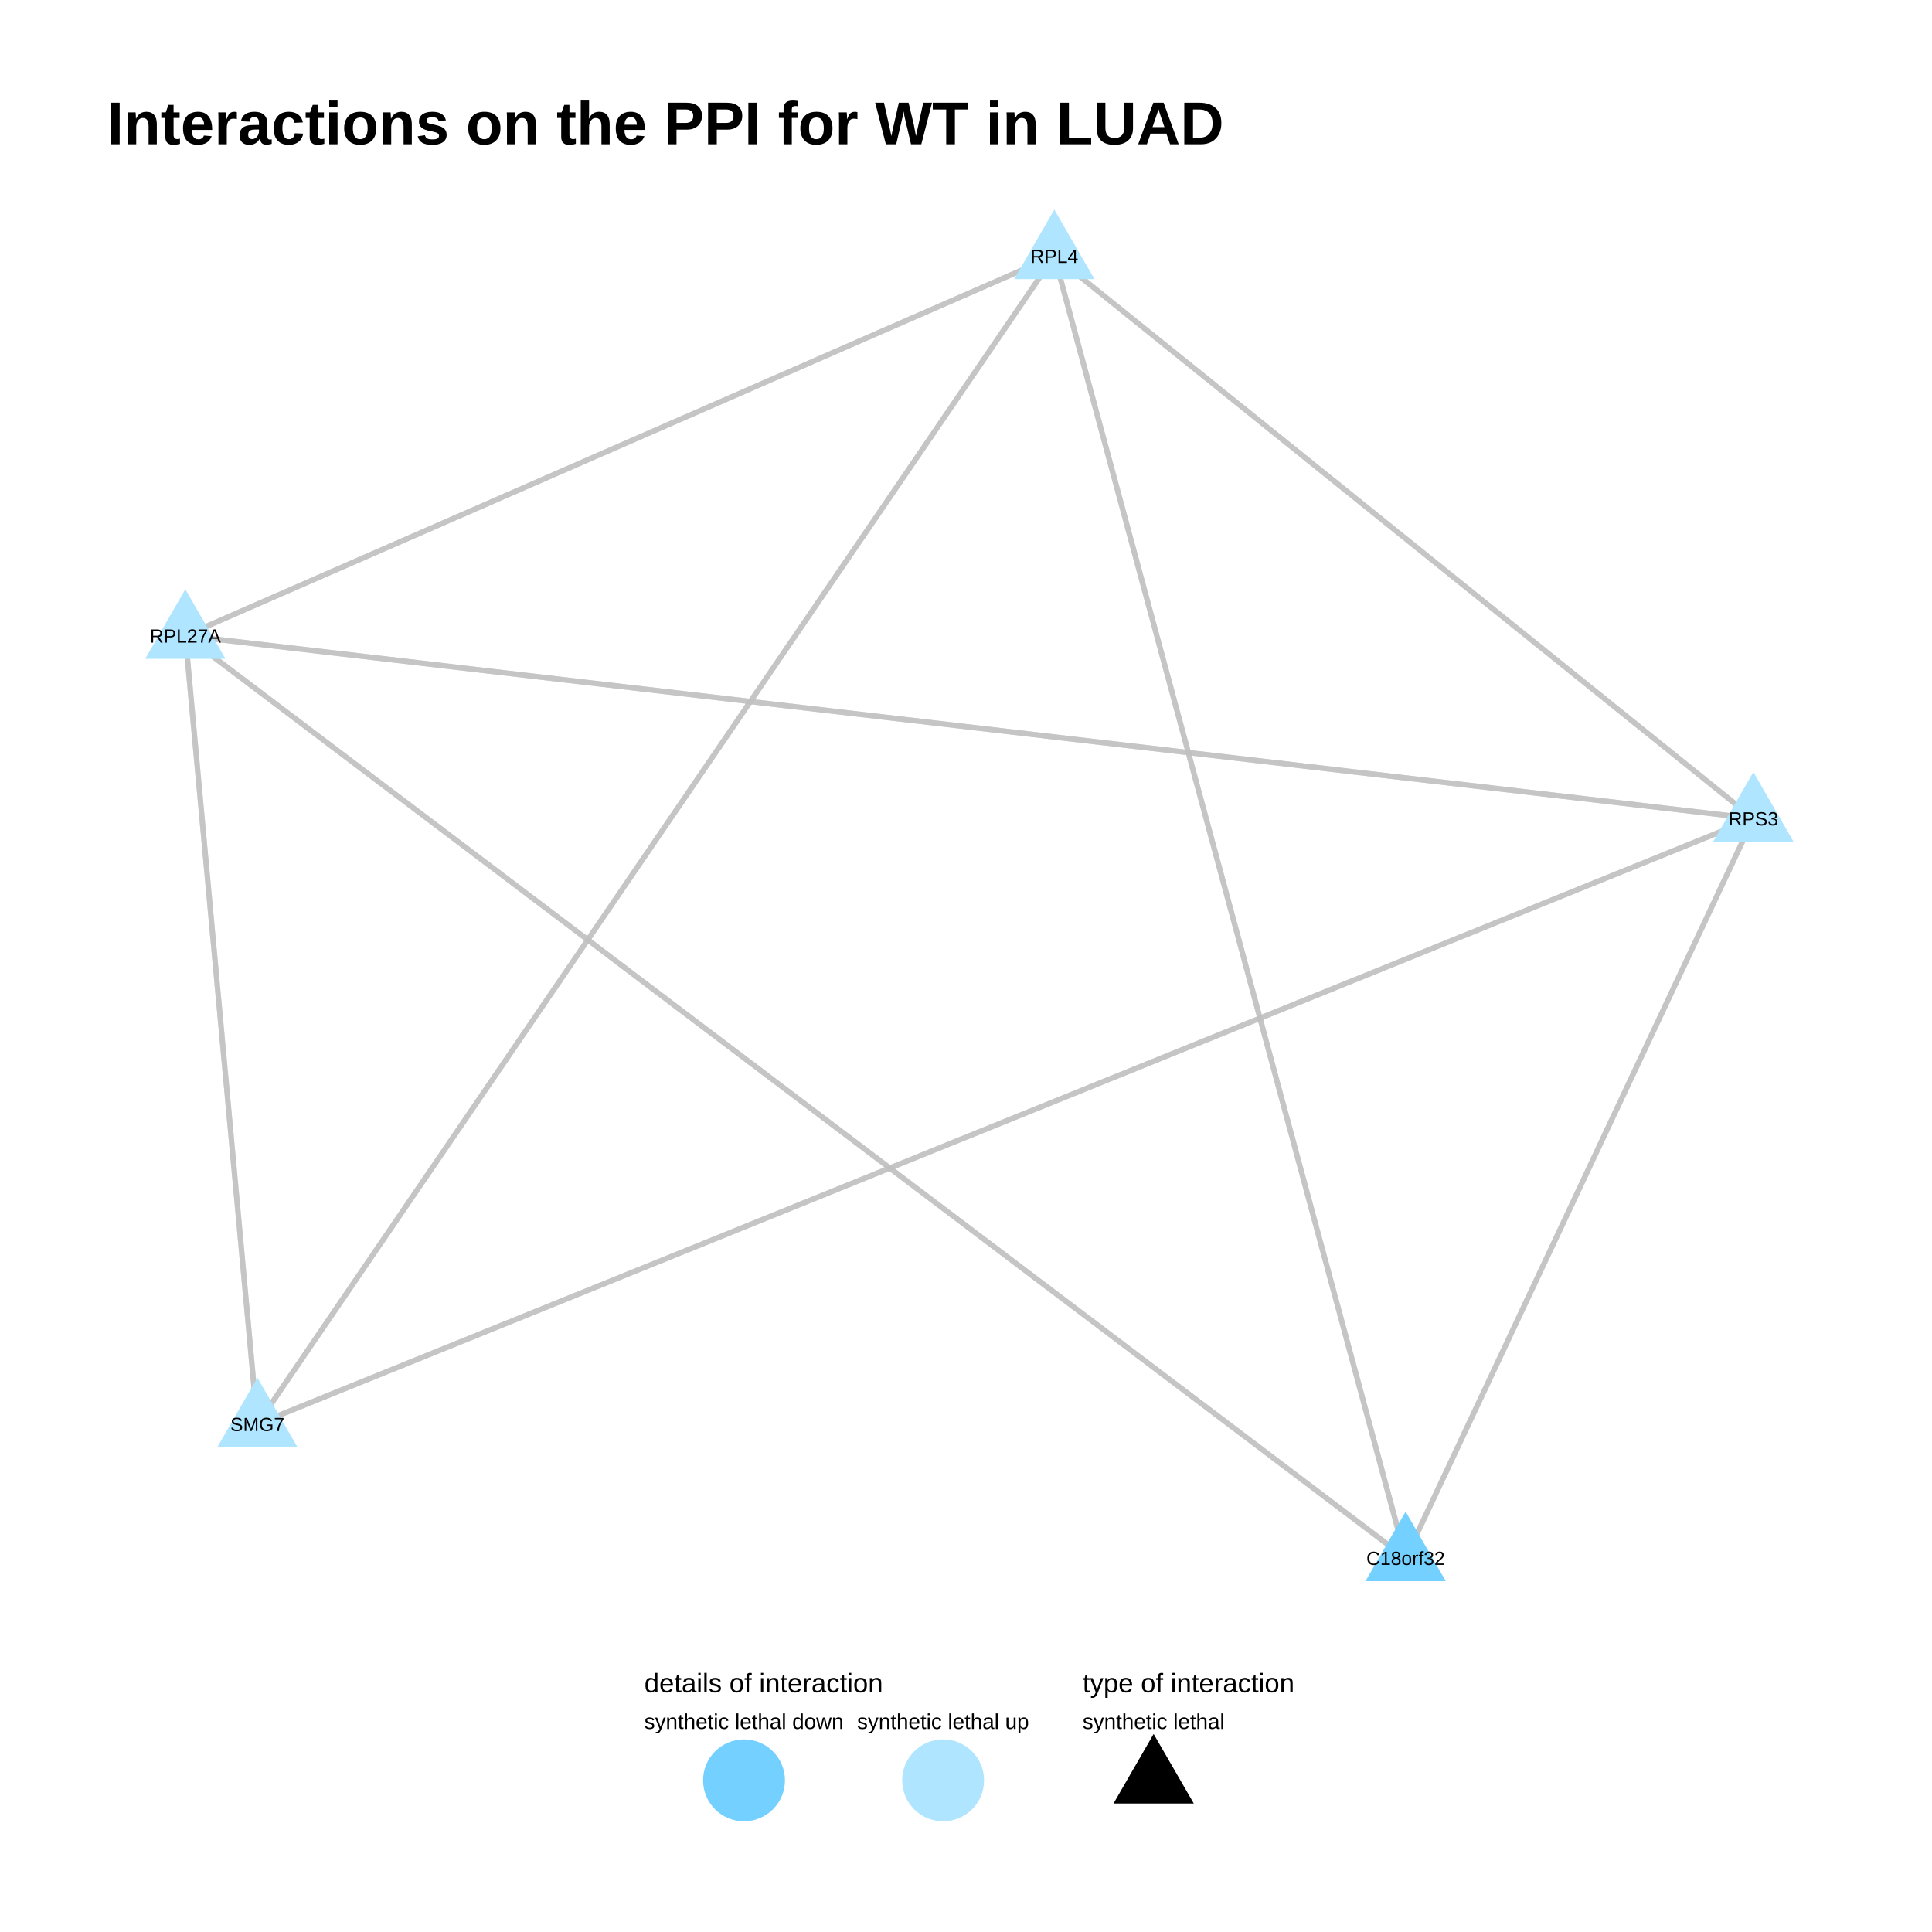
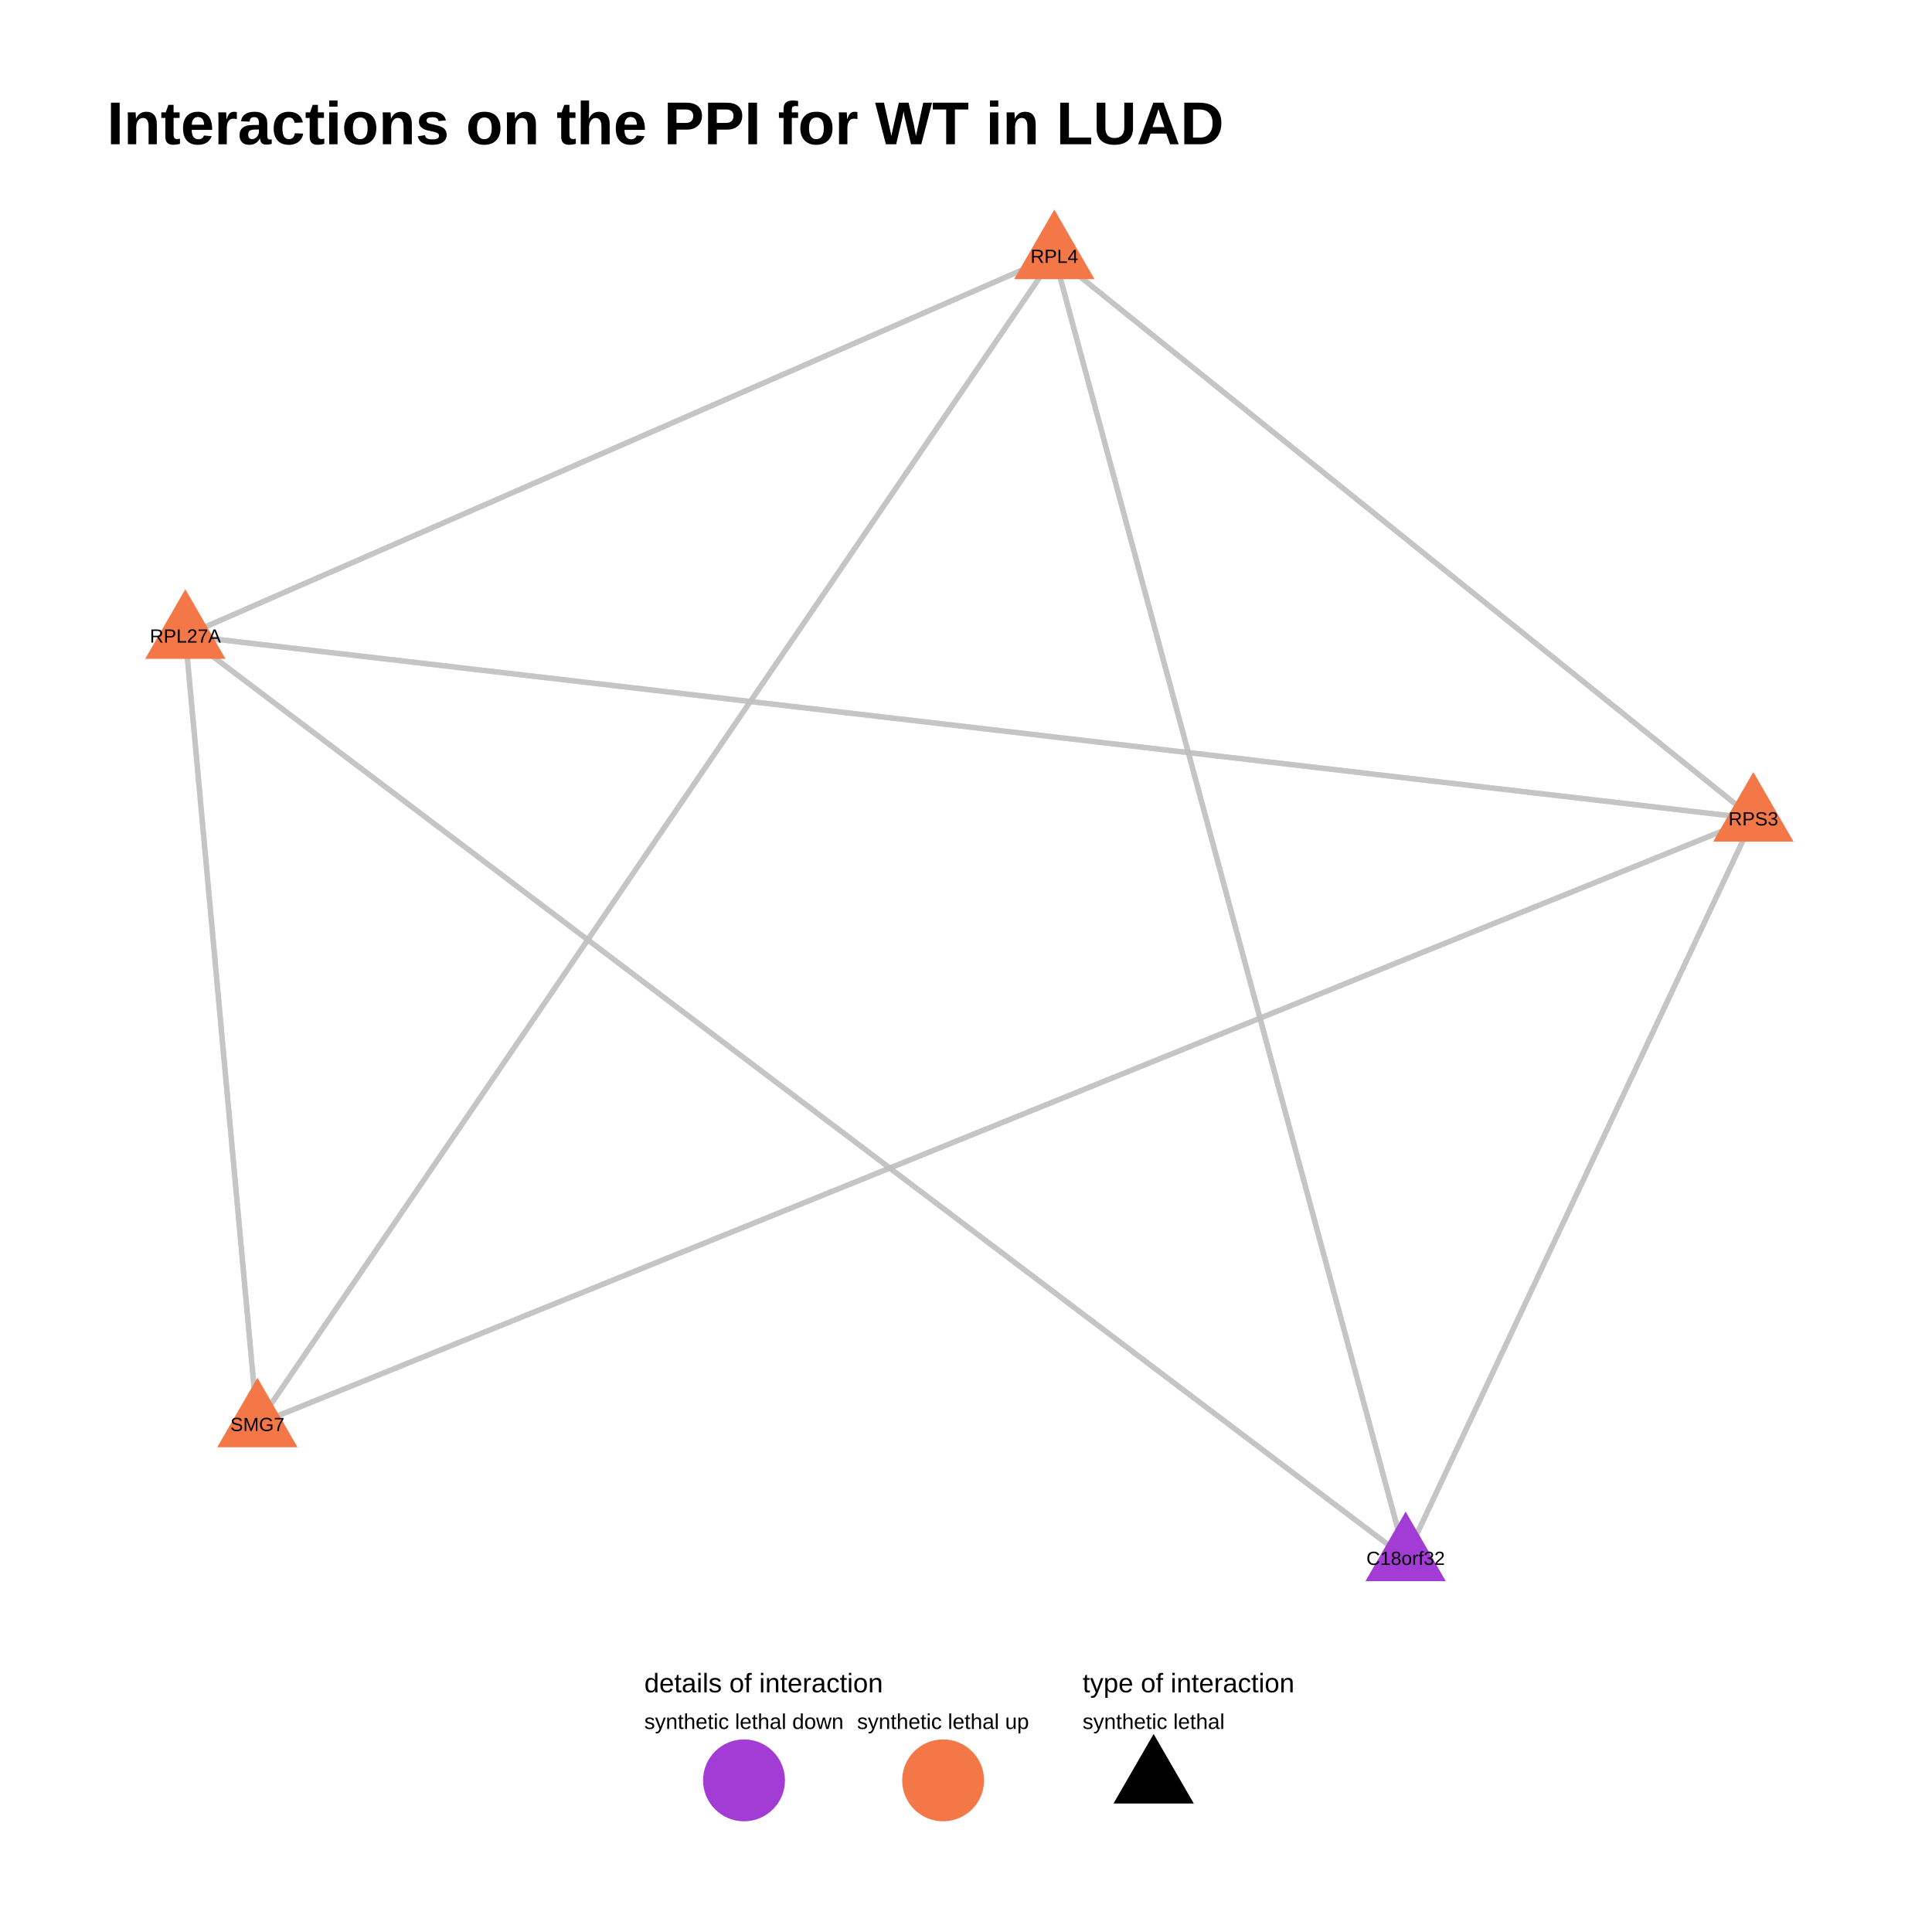
<svg xmlns="http://www.w3.org/2000/svg" viewBox="0 0 576.00 576.00">
  <defs>
    <style type="text/css">
    line, polyline, polygon, path, rect, circle {
      fill: none;
      stroke: #000000;
      stroke-linecap: round;
      stroke-linejoin: round;
      stroke-miterlimit: 10.00;
    }
  </style>
  </defs>
  <rect width="100%" height="100%" style="stroke: none; fill: #FFFFFF;" />
  <rect x="0.00" y="0.00" width="576.00" height="576.00" style="stroke-width: 0.78; stroke: none; fill: #FFFFFF;" />
  <defs>
    <clipPath id="cpMzEuODh8NTQ2LjExfDQ4My44OXw1Ni45MA==">
      <rect x="31.88" y="56.90" width="514.23" height="426.99" />
    </clipPath>
  </defs>
  <polyline points="522.74,244.01 520.63,242.31 518.53,240.62 516.42,238.93 514.32,237.23 512.21,235.54 510.11,233.85 508.00,232.15 505.90,230.46 503.79,228.76 501.69,227.07 499.58,225.38 497.48,223.68 495.37,221.99 493.27,220.29 491.16,218.60 489.06,216.91 486.95,215.21 484.85,213.52 482.74,211.82 480.64,210.13 478.53,208.44 476.43,206.74 474.32,205.05 472.22,203.35 470.11,201.66 468.01,199.97 465.90,198.27 463.80,196.58 461.69,194.88 459.59,193.19 457.48,191.50 455.38,189.80 453.27,188.11 451.16,186.41 449.06,184.72 446.95,183.03 444.85,181.33 442.74,179.64 440.64,177.94 438.53,176.25 436.43,174.56 434.32,172.86 432.22,171.17 430.11,169.47 428.01,167.78 425.90,166.09 423.80,164.39 421.69,162.70 419.59,161.00 417.48,159.31 415.38,157.62 413.27,155.92 411.17,154.23 409.06,152.53 406.96,150.84 404.85,149.15 402.75,147.45 400.64,145.76 398.54,144.06 396.43,142.37 394.33,140.68 392.22,138.98 390.12,137.29 388.01,135.60 385.91,133.90 383.80,132.21 381.70,130.51 379.59,128.82 377.49,127.13 375.38,125.43 373.28,123.74 371.17,122.04 369.07,120.35 366.96,118.66 364.86,116.96 362.75,115.27 360.65,113.57 358.54,111.88 356.44,110.19 354.33,108.49 352.23,106.80 350.12,105.10 348.02,103.41 345.91,101.72 343.81,100.02 341.70,98.33 339.59,96.63 337.49,94.94 335.38,93.25 333.28,91.55 331.17,89.86 329.07,88.16 326.96,86.47 324.86,84.78 322.75,83.08 320.65,81.39 318.54,79.69 316.44,78.00 314.33,76.31 " style="stroke-width: 1.60; stroke: #BFBFBF; stroke-opacity: 0.70; stroke-linecap: butt;" clip-path="url(#cpMzEuODh8NTQ2LjExfDQ4My44OXw1Ni45MA==)" />
  <polyline points="314.33,76.31 311.93,79.82 309.53,83.34 307.13,86.86 304.73,90.38 302.33,93.90 299.93,97.41 297.53,100.93 295.13,104.45 292.73,107.97 290.33,111.48 287.93,115.00 285.53,118.52 283.13,122.04 280.73,125.56 278.34,129.07 275.94,132.59 273.54,136.11 271.14,139.63 268.74,143.14 266.34,146.66 263.94,150.18 261.54,153.70 259.14,157.22 256.74,160.73 254.34,164.25 251.94,167.77 249.54,171.29 247.14,174.81 244.74,178.32 242.34,181.84 239.94,185.36 237.54,188.88 235.14,192.39 232.74,195.91 230.34,199.43 227.94,202.95 225.54,206.47 223.14,209.98 220.74,213.50 218.34,217.02 215.94,220.54 213.54,224.06 211.14,227.57 208.74,231.09 206.34,234.61 203.94,238.13 201.54,241.64 199.14,245.16 196.74,248.68 194.34,252.20 191.94,255.72 189.54,259.23 187.14,262.75 184.74,266.27 182.34,269.79 179.94,273.30 177.54,276.82 175.14,280.34 172.74,283.86 170.34,287.38 167.94,290.89 165.54,294.41 163.14,297.93 160.74,301.45 158.34,304.97 155.94,308.48 153.54,312.00 151.14,315.52 148.74,319.04 146.34,322.55 143.94,326.07 141.54,329.59 139.14,333.11 136.74,336.63 134.34,340.14 131.94,343.66 129.54,347.18 127.14,350.70 124.74,354.21 122.34,357.73 119.94,361.25 117.54,364.77 115.14,368.29 112.74,371.80 110.34,375.32 107.94,378.84 105.54,382.36 103.14,385.88 100.74,389.39 98.34,392.91 95.94,396.43 93.54,399.95 91.14,403.46 88.74,406.98 86.34,410.50 83.94,414.02 81.54,417.54 79.14,421.05 76.74,424.57 " style="stroke-width: 1.60; stroke: #BFBFBF; stroke-opacity: 0.70; stroke-linecap: butt;" clip-path="url(#cpMzEuODh8NTQ2LjExfDQ4My44OXw1Ni45MA==)" />
  <polyline points="55.25,189.51 55.47,191.88 55.69,194.25 55.91,196.63 56.12,199.00 56.34,201.38 56.56,203.75 56.77,206.13 56.99,208.50 57.21,210.88 57.42,213.25 57.64,215.62 57.86,218.00 58.08,220.37 58.29,222.75 58.51,225.12 58.73,227.50 58.94,229.87 59.16,232.25 59.38,234.62 59.60,236.99 59.81,239.37 60.03,241.74 60.25,244.12 60.46,246.49 60.68,248.87 60.90,251.24 61.11,253.61 61.33,255.99 61.55,258.36 61.77,260.74 61.98,263.11 62.20,265.49 62.42,267.86 62.63,270.24 62.85,272.61 63.07,274.98 63.28,277.36 63.50,279.73 63.72,282.11 63.94,284.48 64.15,286.86 64.37,289.23 64.59,291.61 64.80,293.98 65.02,296.35 65.24,298.73 65.46,301.10 65.67,303.48 65.89,305.85 66.11,308.23 66.32,310.60 66.54,312.97 66.76,315.35 66.97,317.72 67.19,320.10 67.41,322.47 67.63,324.85 67.84,327.22 68.06,329.60 68.28,331.97 68.49,334.34 68.71,336.72 68.93,339.09 69.14,341.47 69.36,343.84 69.58,346.22 69.80,348.59 70.01,350.96 70.23,353.34 70.45,355.71 70.66,358.09 70.88,360.46 71.10,362.84 71.32,365.21 71.53,367.59 71.75,369.96 71.97,372.33 72.18,374.71 72.40,377.08 72.62,379.46 72.83,381.83 73.05,384.21 73.27,386.58 73.49,388.96 73.70,391.33 73.92,393.70 74.14,396.08 74.35,398.45 74.57,400.83 74.79,403.20 75.00,405.58 75.22,407.95 75.44,410.32 75.66,412.70 75.87,415.07 76.09,417.45 76.31,419.82 76.52,422.20 76.74,424.57 " style="stroke-width: 1.60; stroke: #BFBFBF; stroke-opacity: 0.70; stroke-linecap: butt;" clip-path="url(#cpMzEuODh8NTQ2LjExfDQ4My44OXw1Ni45MA==)" />
  <polyline points="55.25,189.51 55.47,191.88 55.69,194.25 55.91,196.63 56.12,199.00 56.34,201.38 56.56,203.75 56.77,206.13 56.99,208.50 57.21,210.88 57.42,213.25 57.64,215.62 57.86,218.00 58.08,220.37 58.29,222.75 58.51,225.12 58.73,227.50 58.94,229.87 59.16,232.25 59.38,234.62 59.60,236.99 59.81,239.37 60.03,241.74 60.25,244.12 60.46,246.49 60.68,248.87 60.90,251.24 61.11,253.61 61.33,255.99 61.55,258.36 61.77,260.74 61.98,263.11 62.20,265.49 62.42,267.86 62.63,270.24 62.85,272.61 63.07,274.98 63.28,277.36 63.50,279.73 63.72,282.11 63.94,284.48 64.15,286.86 64.37,289.23 64.59,291.61 64.80,293.98 65.02,296.35 65.24,298.73 65.46,301.10 65.67,303.48 65.89,305.85 66.11,308.23 66.32,310.60 66.54,312.97 66.76,315.35 66.97,317.72 67.19,320.10 67.41,322.47 67.63,324.85 67.84,327.22 68.06,329.60 68.28,331.97 68.49,334.34 68.71,336.72 68.93,339.09 69.14,341.47 69.36,343.84 69.58,346.22 69.80,348.59 70.01,350.96 70.23,353.34 70.45,355.71 70.66,358.09 70.88,360.46 71.10,362.84 71.32,365.21 71.53,367.59 71.75,369.96 71.97,372.33 72.18,374.71 72.40,377.08 72.62,379.46 72.83,381.83 73.05,384.21 73.27,386.58 73.49,388.96 73.70,391.33 73.92,393.70 74.14,396.08 74.35,398.45 74.57,400.83 74.79,403.20 75.00,405.58 75.22,407.95 75.44,410.32 75.66,412.70 75.87,415.07 76.09,417.45 76.31,419.82 76.52,422.20 76.74,424.57 " style="stroke-width: 1.60; stroke: #BFBFBF; stroke-opacity: 0.70; stroke-linecap: butt;" clip-path="url(#cpMzEuODh8NTQ2LjExfDQ4My44OXw1Ni45MA==)" />
  <polyline points="522.74,244.01 521.69,246.24 520.64,248.46 519.60,250.69 518.55,252.92 517.50,255.14 516.46,257.37 515.41,259.60 514.36,261.82 513.31,264.05 512.27,266.28 511.22,268.51 510.17,270.73 509.13,272.96 508.08,275.19 507.03,277.41 505.98,279.64 504.94,281.87 503.89,284.09 502.84,286.32 501.80,288.55 500.75,290.78 499.70,293.00 498.65,295.23 497.61,297.46 496.56,299.68 495.51,301.91 494.47,304.14 493.42,306.37 492.37,308.59 491.32,310.82 490.28,313.05 489.23,315.27 488.18,317.50 487.14,319.73 486.09,321.95 485.04,324.18 483.99,326.41 482.95,328.64 481.90,330.86 480.85,333.09 479.81,335.32 478.76,337.54 477.71,339.77 476.66,342.00 475.62,344.22 474.57,346.45 473.52,348.68 472.48,350.91 471.43,353.13 470.38,355.36 469.33,357.59 468.29,359.81 467.24,362.04 466.19,364.27 465.15,366.49 464.10,368.72 463.05,370.95 462.00,373.18 460.96,375.40 459.91,377.63 458.86,379.86 457.82,382.08 456.77,384.31 455.72,386.54 454.67,388.76 453.63,390.99 452.58,393.22 451.53,395.45 450.49,397.67 449.44,399.90 448.39,402.13 447.34,404.35 446.30,406.58 445.25,408.81 444.20,411.03 443.16,413.26 442.11,415.49 441.06,417.72 440.01,419.94 438.97,422.17 437.92,424.40 436.87,426.62 435.83,428.85 434.78,431.08 433.73,433.30 432.68,435.53 431.64,437.76 430.59,439.99 429.54,442.21 428.50,444.44 427.45,446.67 426.40,448.89 425.35,451.12 424.31,453.35 423.26,455.57 422.21,457.80 421.17,460.03 420.12,462.26 419.07,464.48 " style="stroke-width: 1.60; stroke: #BFBFBF; stroke-opacity: 0.70; stroke-linecap: butt;" clip-path="url(#cpMzEuODh8NTQ2LjExfDQ4My44OXw1Ni45MA==)" />
  <polyline points="522.74,244.01 521.69,246.24 520.64,248.46 519.60,250.69 518.55,252.92 517.50,255.14 516.46,257.37 515.41,259.60 514.36,261.82 513.31,264.05 512.27,266.28 511.22,268.51 510.17,270.73 509.13,272.96 508.08,275.19 507.03,277.41 505.98,279.64 504.94,281.87 503.89,284.09 502.84,286.32 501.80,288.55 500.75,290.78 499.70,293.00 498.65,295.23 497.61,297.46 496.56,299.68 495.51,301.91 494.47,304.14 493.42,306.37 492.37,308.59 491.32,310.82 490.28,313.05 489.23,315.27 488.18,317.50 487.14,319.73 486.09,321.95 485.04,324.18 483.99,326.41 482.95,328.64 481.90,330.86 480.85,333.09 479.81,335.32 478.76,337.54 477.71,339.77 476.66,342.00 475.62,344.22 474.57,346.45 473.52,348.68 472.48,350.91 471.43,353.13 470.38,355.36 469.33,357.59 468.29,359.81 467.24,362.04 466.19,364.27 465.15,366.49 464.10,368.72 463.05,370.95 462.00,373.18 460.96,375.40 459.91,377.63 458.86,379.86 457.82,382.08 456.77,384.31 455.72,386.54 454.67,388.76 453.63,390.99 452.58,393.22 451.53,395.45 450.49,397.67 449.44,399.90 448.39,402.13 447.34,404.35 446.30,406.58 445.25,408.81 444.20,411.03 443.16,413.26 442.11,415.49 441.06,417.72 440.01,419.94 438.97,422.17 437.92,424.40 436.87,426.62 435.83,428.85 434.78,431.08 433.73,433.30 432.68,435.53 431.64,437.76 430.59,439.99 429.54,442.21 428.50,444.44 427.45,446.67 426.40,448.89 425.35,451.12 424.31,453.35 423.26,455.57 422.21,457.80 421.17,460.03 420.12,462.26 419.07,464.48 " style="stroke-width: 1.60; stroke: #BFBFBF; stroke-opacity: 0.70; stroke-linecap: butt;" clip-path="url(#cpMzEuODh8NTQ2LjExfDQ4My44OXw1Ni45MA==)" />
  <polyline points="314.33,76.31 315.39,80.23 316.45,84.15 317.51,88.07 318.57,91.99 319.62,95.91 320.68,99.83 321.74,103.75 322.80,107.67 323.86,111.60 324.91,115.52 325.97,119.44 327.03,123.36 328.09,127.28 329.15,131.20 330.20,135.12 331.26,139.04 332.32,142.96 333.38,146.88 334.44,150.80 335.49,154.73 336.55,158.65 337.61,162.57 338.67,166.49 339.72,170.41 340.78,174.33 341.84,178.25 342.90,182.17 343.96,186.09 345.01,190.01 346.07,193.94 347.13,197.86 348.19,201.78 349.25,205.70 350.30,209.62 351.36,213.54 352.42,217.46 353.48,221.38 354.54,225.30 355.59,229.22 356.65,233.15 357.71,237.07 358.77,240.99 359.83,244.91 360.88,248.83 361.94,252.75 363.00,256.67 364.06,260.59 365.12,264.51 366.17,268.43 367.23,272.35 368.29,276.28 369.35,280.20 370.41,284.12 371.46,288.04 372.52,291.96 373.58,295.88 374.64,299.80 375.70,303.72 376.75,307.64 377.81,311.56 378.87,315.49 379.93,319.41 380.98,323.33 382.04,327.25 383.10,331.17 384.16,335.09 385.22,339.01 386.27,342.93 387.33,346.85 388.39,350.77 389.45,354.70 390.51,358.62 391.56,362.54 392.62,366.46 393.68,370.38 394.74,374.30 395.80,378.22 396.85,382.14 397.91,386.06 398.97,389.98 400.03,393.91 401.09,397.83 402.14,401.75 403.20,405.67 404.26,409.59 405.32,413.51 406.38,417.43 407.43,421.35 408.49,425.27 409.55,429.19 410.61,433.11 411.67,437.04 412.72,440.96 413.78,444.88 414.84,448.80 415.90,452.72 416.96,456.64 418.01,460.56 419.07,464.48 " style="stroke-width: 1.60; stroke: #BFBFBF; stroke-opacity: 0.70; stroke-linecap: butt;" clip-path="url(#cpMzEuODh8NTQ2LjExfDQ4My44OXw1Ni45MA==)" />
  <polyline points="314.33,76.31 315.39,80.23 316.45,84.15 317.51,88.07 318.57,91.99 319.62,95.91 320.68,99.83 321.74,103.75 322.80,107.67 323.86,111.60 324.91,115.52 325.97,119.44 327.03,123.36 328.09,127.28 329.15,131.20 330.20,135.12 331.26,139.04 332.32,142.96 333.38,146.88 334.44,150.80 335.49,154.73 336.55,158.65 337.61,162.57 338.67,166.49 339.72,170.41 340.78,174.33 341.84,178.25 342.90,182.17 343.96,186.09 345.01,190.01 346.07,193.94 347.13,197.86 348.19,201.78 349.25,205.70 350.30,209.62 351.36,213.54 352.42,217.46 353.48,221.38 354.54,225.30 355.59,229.22 356.65,233.15 357.71,237.07 358.77,240.99 359.83,244.91 360.88,248.83 361.94,252.75 363.00,256.67 364.06,260.59 365.12,264.51 366.17,268.43 367.23,272.35 368.29,276.28 369.35,280.20 370.41,284.12 371.46,288.04 372.52,291.96 373.58,295.88 374.64,299.80 375.70,303.72 376.75,307.64 377.81,311.56 378.87,315.49 379.93,319.41 380.98,323.33 382.04,327.25 383.10,331.17 384.16,335.09 385.22,339.01 386.27,342.93 387.33,346.85 388.39,350.77 389.45,354.70 390.51,358.62 391.56,362.54 392.62,366.46 393.68,370.38 394.74,374.30 395.80,378.22 396.85,382.14 397.91,386.06 398.97,389.98 400.03,393.91 401.09,397.83 402.14,401.75 403.20,405.67 404.26,409.59 405.32,413.51 406.38,417.43 407.43,421.35 408.49,425.27 409.55,429.19 410.61,433.11 411.67,437.04 412.72,440.96 413.78,444.88 414.84,448.80 415.90,452.72 416.96,456.64 418.01,460.56 419.07,464.48 " style="stroke-width: 1.60; stroke: #BFBFBF; stroke-opacity: 0.70; stroke-linecap: butt;" clip-path="url(#cpMzEuODh8NTQ2LjExfDQ4My44OXw1Ni45MA==)" />
  <polyline points="55.25,189.51 58.93,192.28 62.60,195.06 66.28,197.84 69.95,200.62 73.63,203.39 77.30,206.17 80.98,208.95 84.65,211.73 88.33,214.50 92.00,217.28 95.68,220.06 99.35,222.84 103.03,225.61 106.70,228.39 110.38,231.17 114.05,233.95 117.73,236.72 121.40,239.50 125.08,242.28 128.75,245.06 132.43,247.83 136.10,250.61 139.78,253.39 143.45,256.17 147.13,258.94 150.80,261.72 154.48,264.50 158.15,267.28 161.83,270.05 165.50,272.83 169.18,275.61 172.85,278.39 176.53,281.16 180.20,283.94 183.88,286.72 187.55,289.50 191.23,292.28 194.90,295.05 198.58,297.83 202.25,300.61 205.93,303.39 209.60,306.16 213.28,308.94 216.95,311.72 220.63,314.50 224.30,317.27 227.98,320.05 231.65,322.83 235.33,325.61 239.00,328.38 242.68,331.16 246.35,333.94 250.03,336.72 253.70,339.49 257.37,342.27 261.05,345.05 264.72,347.83 268.40,350.60 272.07,353.38 275.75,356.16 279.42,358.94 283.10,361.71 286.77,364.49 290.45,367.27 294.12,370.05 297.80,372.82 301.47,375.60 305.15,378.38 308.82,381.16 312.50,383.93 316.17,386.71 319.85,389.49 323.52,392.27 327.20,395.04 330.87,397.82 334.55,400.60 338.22,403.38 341.90,406.15 345.57,408.93 349.25,411.71 352.92,414.49 356.60,417.26 360.27,420.04 363.95,422.82 367.62,425.60 371.30,428.37 374.97,431.15 378.65,433.93 382.32,436.71 386.00,439.48 389.67,442.26 393.35,445.04 397.02,447.82 400.70,450.59 404.37,453.37 408.05,456.15 411.72,458.93 415.40,461.71 419.07,464.48 " style="stroke-width: 1.60; stroke: #BFBFBF; stroke-opacity: 0.70; stroke-linecap: butt;" clip-path="url(#cpMzEuODh8NTQ2LjExfDQ4My44OXw1Ni45MA==)" />
  <polyline points="55.25,189.51 58.93,192.28 62.60,195.06 66.28,197.84 69.95,200.62 73.63,203.39 77.30,206.17 80.98,208.95 84.65,211.73 88.33,214.50 92.00,217.28 95.68,220.06 99.35,222.84 103.03,225.61 106.70,228.39 110.38,231.17 114.05,233.95 117.73,236.72 121.40,239.50 125.08,242.28 128.75,245.06 132.43,247.83 136.10,250.61 139.78,253.39 143.45,256.17 147.13,258.94 150.80,261.72 154.48,264.50 158.15,267.28 161.83,270.05 165.50,272.83 169.18,275.61 172.85,278.39 176.53,281.16 180.20,283.94 183.88,286.72 187.55,289.50 191.23,292.28 194.90,295.05 198.58,297.83 202.25,300.61 205.93,303.39 209.60,306.16 213.28,308.94 216.95,311.72 220.63,314.50 224.30,317.27 227.98,320.05 231.65,322.83 235.33,325.61 239.00,328.38 242.68,331.16 246.35,333.94 250.03,336.72 253.70,339.49 257.37,342.27 261.05,345.05 264.72,347.83 268.40,350.60 272.07,353.38 275.75,356.16 279.42,358.94 283.10,361.71 286.77,364.49 290.45,367.27 294.12,370.05 297.80,372.82 301.47,375.60 305.15,378.38 308.82,381.16 312.50,383.93 316.17,386.71 319.85,389.49 323.52,392.27 327.20,395.04 330.87,397.82 334.55,400.60 338.22,403.38 341.90,406.15 345.57,408.93 349.25,411.71 352.92,414.49 356.60,417.26 360.27,420.04 363.95,422.82 367.62,425.60 371.30,428.37 374.97,431.15 378.65,433.93 382.32,436.71 386.00,439.48 389.67,442.26 393.35,445.04 397.02,447.82 400.70,450.59 404.37,453.37 408.05,456.15 411.72,458.93 415.40,461.71 419.07,464.48 " style="stroke-width: 1.60; stroke: #BFBFBF; stroke-opacity: 0.70; stroke-linecap: butt;" clip-path="url(#cpMzEuODh8NTQ2LjExfDQ4My44OXw1Ni45MA==)" />
  <polyline points="522.74,244.01 520.63,242.31 518.53,240.62 516.42,238.93 514.32,237.23 512.21,235.54 510.11,233.85 508.00,232.15 505.90,230.46 503.79,228.76 501.69,227.07 499.58,225.38 497.48,223.68 495.37,221.99 493.27,220.29 491.16,218.60 489.06,216.91 486.95,215.21 484.85,213.52 482.74,211.82 480.64,210.13 478.53,208.44 476.43,206.74 474.32,205.05 472.22,203.35 470.11,201.66 468.01,199.97 465.90,198.27 463.80,196.58 461.69,194.88 459.59,193.19 457.48,191.50 455.38,189.80 453.27,188.11 451.16,186.41 449.06,184.72 446.95,183.03 444.85,181.33 442.74,179.64 440.64,177.94 438.53,176.25 436.43,174.56 434.32,172.86 432.22,171.17 430.11,169.47 428.01,167.78 425.90,166.09 423.80,164.39 421.69,162.70 419.59,161.00 417.48,159.31 415.38,157.62 413.27,155.92 411.17,154.23 409.06,152.53 406.96,150.84 404.85,149.15 402.75,147.45 400.64,145.76 398.54,144.06 396.43,142.37 394.33,140.68 392.22,138.98 390.12,137.29 388.01,135.60 385.91,133.90 383.80,132.21 381.70,130.51 379.59,128.82 377.49,127.13 375.38,125.43 373.28,123.74 371.17,122.04 369.07,120.35 366.96,118.66 364.86,116.96 362.75,115.27 360.65,113.57 358.54,111.88 356.44,110.19 354.33,108.49 352.23,106.80 350.12,105.10 348.02,103.41 345.91,101.72 343.81,100.02 341.70,98.33 339.59,96.63 337.49,94.94 335.38,93.25 333.28,91.55 331.17,89.86 329.07,88.16 326.96,86.47 324.86,84.78 322.75,83.08 320.65,81.39 318.54,79.69 316.44,78.00 314.33,76.31 " style="stroke-width: 1.60; stroke: #BFBFBF; stroke-opacity: 0.70; stroke-linecap: butt;" clip-path="url(#cpMzEuODh8NTQ2LjExfDQ4My44OXw1Ni45MA==)" />
  <polyline points="522.74,244.01 518.02,243.46 513.29,242.91 508.57,242.36 503.85,241.81 499.13,241.26 494.41,240.71 489.68,240.16 484.96,239.60 480.24,239.05 475.52,238.50 470.80,237.95 466.07,237.40 461.35,236.85 456.63,236.30 451.91,235.75 447.19,235.20 442.46,234.65 437.74,234.10 433.02,233.55 428.30,233.00 423.57,232.45 418.85,231.90 414.13,231.35 409.41,230.80 404.69,230.25 399.96,229.69 395.24,229.14 390.52,228.59 385.80,228.04 381.08,227.49 376.35,226.94 371.63,226.39 366.91,225.84 362.19,225.29 357.47,224.74 352.74,224.19 348.02,223.64 343.30,223.09 338.58,222.54 333.86,221.99 329.13,221.44 324.41,220.89 319.69,220.34 314.97,219.79 310.25,219.23 305.52,218.68 300.80,218.13 296.08,217.58 291.36,217.03 286.64,216.48 281.91,215.93 277.19,215.38 272.47,214.83 267.75,214.28 263.02,213.73 258.30,213.18 253.58,212.63 248.86,212.08 244.14,211.53 239.41,210.98 234.69,210.43 229.97,209.88 225.25,209.33 220.53,208.77 215.80,208.22 211.08,207.67 206.36,207.12 201.64,206.57 196.92,206.02 192.19,205.47 187.47,204.92 182.75,204.37 178.03,203.82 173.31,203.27 168.58,202.72 163.86,202.17 159.14,201.62 154.42,201.07 149.70,200.52 144.97,199.97 140.25,199.42 135.53,198.87 130.81,198.31 126.09,197.76 121.36,197.21 116.64,196.66 111.92,196.11 107.20,195.56 102.48,195.01 97.75,194.46 93.03,193.91 88.31,193.36 83.59,192.81 78.86,192.26 74.14,191.71 69.42,191.16 64.70,190.61 59.98,190.06 55.25,189.51 " style="stroke-width: 1.60; stroke: #BFBFBF; stroke-opacity: 0.70; stroke-linecap: butt;" clip-path="url(#cpMzEuODh8NTQ2LjExfDQ4My44OXw1Ni45MA==)" />
  <polyline points="522.74,244.01 518.02,243.46 513.29,242.91 508.57,242.36 503.85,241.81 499.13,241.26 494.41,240.71 489.68,240.16 484.96,239.60 480.24,239.05 475.52,238.50 470.80,237.95 466.07,237.40 461.35,236.85 456.63,236.30 451.91,235.75 447.19,235.20 442.46,234.65 437.74,234.10 433.02,233.55 428.30,233.00 423.57,232.45 418.85,231.90 414.13,231.35 409.41,230.80 404.69,230.25 399.96,229.69 395.24,229.14 390.52,228.59 385.80,228.04 381.08,227.49 376.35,226.94 371.63,226.39 366.91,225.84 362.19,225.29 357.47,224.74 352.74,224.19 348.02,223.64 343.30,223.09 338.58,222.54 333.86,221.99 329.13,221.44 324.41,220.89 319.69,220.34 314.97,219.79 310.25,219.23 305.52,218.68 300.80,218.13 296.08,217.58 291.36,217.03 286.64,216.48 281.91,215.93 277.19,215.38 272.47,214.83 267.75,214.28 263.02,213.73 258.30,213.18 253.58,212.63 248.86,212.08 244.14,211.53 239.41,210.98 234.69,210.43 229.97,209.88 225.25,209.33 220.53,208.77 215.80,208.22 211.08,207.67 206.36,207.12 201.64,206.57 196.92,206.02 192.19,205.47 187.47,204.92 182.75,204.37 178.03,203.82 173.31,203.27 168.58,202.72 163.86,202.17 159.14,201.62 154.42,201.07 149.70,200.52 144.97,199.97 140.25,199.42 135.53,198.87 130.81,198.31 126.09,197.76 121.36,197.21 116.64,196.66 111.92,196.11 107.20,195.56 102.48,195.01 97.75,194.46 93.03,193.91 88.31,193.36 83.59,192.81 78.86,192.26 74.14,191.71 69.42,191.16 64.70,190.61 59.98,190.06 55.25,189.51 " style="stroke-width: 1.60; stroke: #BFBFBF; stroke-opacity: 0.70; stroke-linecap: butt;" clip-path="url(#cpMzEuODh8NTQ2LjExfDQ4My44OXw1Ni45MA==)" />
  <polyline points="314.33,76.31 311.72,77.45 309.10,78.59 306.48,79.74 303.87,80.88 301.25,82.02 298.63,83.17 296.02,84.31 293.40,85.45 290.78,86.60 288.16,87.74 285.55,88.88 282.93,90.03 280.31,91.17 277.70,92.31 275.08,93.46 272.46,94.60 269.85,95.74 267.23,96.89 264.61,98.03 261.99,99.17 259.38,100.32 256.76,101.46 254.14,102.61 251.53,103.75 248.91,104.89 246.29,106.04 243.68,107.18 241.06,108.32 238.44,109.47 235.83,110.61 233.21,111.75 230.59,112.90 227.97,114.04 225.36,115.18 222.74,116.33 220.12,117.47 217.51,118.61 214.89,119.76 212.27,120.90 209.66,122.04 207.04,123.19 204.42,124.33 201.80,125.47 199.19,126.62 196.57,127.76 193.95,128.90 191.34,130.05 188.72,131.19 186.10,132.33 183.49,133.48 180.87,134.62 178.25,135.76 175.63,136.91 173.02,138.05 170.40,139.20 167.78,140.34 165.17,141.48 162.55,142.63 159.93,143.77 157.32,144.91 154.70,146.06 152.08,147.20 149.47,148.34 146.85,149.49 144.23,150.63 141.61,151.77 139.00,152.92 136.38,154.06 133.76,155.20 131.15,156.35 128.53,157.49 125.91,158.63 123.30,159.78 120.68,160.92 118.06,162.06 115.44,163.21 112.83,164.35 110.21,165.49 107.59,166.64 104.98,167.78 102.36,168.92 99.74,170.07 97.13,171.21 94.51,172.35 91.89,173.50 89.28,174.64 86.66,175.78 84.04,176.93 81.42,178.07 78.81,179.22 76.19,180.36 73.57,181.50 70.96,182.65 68.34,183.79 65.72,184.93 63.11,186.08 60.49,187.22 57.87,188.36 55.25,189.51 " style="stroke-width: 1.60; stroke: #BFBFBF; stroke-opacity: 0.70; stroke-linecap: butt;" clip-path="url(#cpMzEuODh8NTQ2LjExfDQ4My44OXw1Ni45MA==)" />
  <polyline points="314.33,76.31 311.72,77.45 309.10,78.59 306.48,79.74 303.87,80.88 301.25,82.02 298.63,83.17 296.02,84.31 293.40,85.45 290.78,86.60 288.16,87.74 285.55,88.88 282.93,90.03 280.31,91.17 277.70,92.31 275.08,93.46 272.46,94.60 269.85,95.74 267.23,96.89 264.61,98.03 261.99,99.17 259.38,100.32 256.76,101.46 254.14,102.61 251.53,103.75 248.91,104.89 246.29,106.04 243.68,107.18 241.06,108.32 238.44,109.47 235.83,110.61 233.21,111.75 230.59,112.90 227.97,114.04 225.36,115.18 222.74,116.33 220.12,117.47 217.51,118.61 214.89,119.76 212.27,120.90 209.66,122.04 207.04,123.19 204.42,124.33 201.80,125.47 199.19,126.62 196.57,127.76 193.95,128.90 191.34,130.05 188.72,131.19 186.10,132.33 183.49,133.48 180.87,134.62 178.25,135.76 175.63,136.91 173.02,138.05 170.40,139.20 167.78,140.34 165.17,141.48 162.55,142.63 159.93,143.77 157.32,144.91 154.70,146.06 152.08,147.20 149.47,148.34 146.85,149.49 144.23,150.63 141.61,151.77 139.00,152.92 136.38,154.06 133.76,155.20 131.15,156.35 128.53,157.49 125.91,158.63 123.30,159.78 120.68,160.92 118.06,162.06 115.44,163.21 112.83,164.35 110.21,165.49 107.59,166.64 104.98,167.78 102.36,168.92 99.74,170.07 97.13,171.21 94.51,172.35 91.89,173.50 89.28,174.64 86.66,175.78 84.04,176.93 81.42,178.07 78.81,179.22 76.19,180.36 73.57,181.50 70.96,182.65 68.34,183.79 65.72,184.93 63.11,186.08 60.49,187.22 57.87,188.36 55.25,189.51 " style="stroke-width: 1.60; stroke: #BFBFBF; stroke-opacity: 0.70; stroke-linecap: butt;" clip-path="url(#cpMzEuODh8NTQ2LjExfDQ4My44OXw1Ni45MA==)" />
  <polyline points="522.74,244.01 518.23,245.83 513.73,247.66 509.22,249.48 504.72,251.30 500.21,253.13 495.71,254.95 491.20,256.78 486.70,258.60 482.19,260.42 477.69,262.25 473.18,264.07 468.68,265.90 464.17,267.72 459.67,269.54 455.16,271.37 450.66,273.19 446.15,275.01 441.65,276.84 437.14,278.66 432.64,280.49 428.13,282.31 423.63,284.13 419.12,285.96 414.62,287.78 410.11,289.61 405.61,291.43 401.10,293.25 396.60,295.08 392.09,296.90 387.59,298.72 383.08,300.55 378.58,302.37 374.07,304.20 369.57,306.02 365.06,307.84 360.56,309.67 356.05,311.49 351.55,313.32 347.04,315.14 342.54,316.96 338.03,318.79 333.53,320.61 329.02,322.43 324.52,324.26 320.01,326.08 315.51,327.91 311.00,329.73 306.50,331.55 301.99,333.38 297.49,335.20 292.98,337.03 288.48,338.85 283.97,340.67 279.47,342.50 274.96,344.32 270.46,346.15 265.95,347.97 261.45,349.79 256.94,351.62 252.44,353.44 247.93,355.26 243.43,357.09 238.92,358.91 234.42,360.74 229.91,362.56 225.41,364.38 220.90,366.21 216.40,368.03 211.89,369.86 207.39,371.68 202.88,373.50 198.38,375.33 193.87,377.15 189.37,378.97 184.86,380.80 180.36,382.62 175.85,384.45 171.35,386.27 166.84,388.09 162.34,389.92 157.83,391.74 153.33,393.57 148.82,395.39 144.32,397.21 139.81,399.04 135.31,400.86 130.80,402.68 126.30,404.51 121.79,406.33 117.29,408.16 112.78,409.98 108.28,411.80 103.77,413.63 99.27,415.45 94.76,417.28 90.26,419.10 85.75,420.92 81.25,422.75 76.74,424.57 " style="stroke-width: 1.60; stroke: #BFBFBF; stroke-opacity: 0.70; stroke-linecap: butt;" clip-path="url(#cpMzEuODh8NTQ2LjExfDQ4My44OXw1Ni45MA==)" />
  <polyline points="522.74,244.01 518.23,245.83 513.73,247.66 509.22,249.48 504.72,251.30 500.21,253.13 495.71,254.95 491.20,256.78 486.70,258.60 482.19,260.42 477.69,262.25 473.18,264.07 468.68,265.90 464.17,267.72 459.67,269.54 455.16,271.37 450.66,273.19 446.15,275.01 441.65,276.84 437.14,278.66 432.64,280.49 428.13,282.31 423.63,284.13 419.12,285.96 414.62,287.78 410.11,289.61 405.61,291.43 401.10,293.25 396.60,295.08 392.09,296.90 387.59,298.72 383.08,300.55 378.58,302.37 374.07,304.20 369.57,306.02 365.06,307.84 360.56,309.67 356.05,311.49 351.55,313.32 347.04,315.14 342.54,316.96 338.03,318.79 333.53,320.61 329.02,322.43 324.52,324.26 320.01,326.08 315.51,327.91 311.00,329.73 306.50,331.55 301.99,333.38 297.49,335.20 292.98,337.03 288.48,338.85 283.97,340.67 279.47,342.50 274.96,344.32 270.46,346.15 265.95,347.97 261.45,349.79 256.94,351.62 252.44,353.44 247.93,355.26 243.43,357.09 238.92,358.91 234.42,360.74 229.91,362.56 225.41,364.38 220.90,366.21 216.40,368.03 211.89,369.86 207.39,371.68 202.88,373.50 198.38,375.33 193.87,377.15 189.37,378.97 184.86,380.80 180.36,382.62 175.85,384.45 171.35,386.27 166.84,388.09 162.34,389.92 157.83,391.74 153.33,393.57 148.82,395.39 144.32,397.21 139.81,399.04 135.31,400.86 130.80,402.68 126.30,404.51 121.79,406.33 117.29,408.16 112.78,409.98 108.28,411.80 103.77,413.63 99.27,415.45 94.76,417.28 90.26,419.10 85.75,420.92 81.25,422.75 76.74,424.57 " style="stroke-width: 1.60; stroke: #BFBFBF; stroke-opacity: 0.70; stroke-linecap: butt;" clip-path="url(#cpMzEuODh8NTQ2LjExfDQ4My44OXw1Ni45MA==)" />
  <polyline points="314.33,76.31 311.93,79.82 309.53,83.34 307.13,86.86 304.73,90.38 302.33,93.90 299.93,97.41 297.53,100.93 295.13,104.45 292.73,107.97 290.33,111.48 287.93,115.00 285.53,118.52 283.13,122.04 280.73,125.56 278.34,129.07 275.94,132.59 273.54,136.11 271.14,139.63 268.74,143.14 266.34,146.66 263.94,150.18 261.54,153.70 259.14,157.22 256.74,160.73 254.34,164.25 251.94,167.77 249.54,171.29 247.14,174.81 244.74,178.32 242.34,181.84 239.94,185.36 237.54,188.88 235.14,192.39 232.74,195.91 230.34,199.43 227.94,202.95 225.54,206.47 223.14,209.98 220.74,213.50 218.34,217.02 215.94,220.54 213.54,224.06 211.14,227.57 208.74,231.09 206.34,234.61 203.94,238.13 201.54,241.64 199.14,245.16 196.74,248.68 194.34,252.20 191.94,255.72 189.54,259.23 187.14,262.75 184.74,266.27 182.34,269.79 179.94,273.30 177.54,276.82 175.14,280.34 172.74,283.86 170.34,287.38 167.94,290.89 165.54,294.41 163.14,297.93 160.74,301.45 158.34,304.97 155.94,308.48 153.54,312.00 151.14,315.52 148.74,319.04 146.34,322.55 143.94,326.07 141.54,329.59 139.14,333.11 136.74,336.63 134.34,340.14 131.94,343.66 129.54,347.18 127.14,350.70 124.74,354.21 122.34,357.73 119.94,361.25 117.54,364.77 115.14,368.29 112.74,371.80 110.34,375.32 107.94,378.84 105.54,382.36 103.14,385.88 100.74,389.39 98.34,392.91 95.94,396.43 93.54,399.95 91.14,403.46 88.74,406.98 86.34,410.50 83.94,414.02 81.54,417.54 79.14,421.05 76.74,424.57 " style="stroke-width: 1.60; stroke: #BFBFBF; stroke-opacity: 0.70; stroke-linecap: butt;" clip-path="url(#cpMzEuODh8NTQ2LjExfDQ4My44OXw1Ni45MA==)" />
-   <polygon points="522.74,230.18 534.71,250.92 510.76,250.92 " style="stroke-width: 0.71; stroke: none; fill: #AFE5FF;" clip-path="url(#cpMzEuODh8NTQ2LjExfDQ4My44OXw1Ni45MA==)" />
-   <polygon points="314.33,62.48 326.31,83.22 302.36,83.22 " style="stroke-width: 0.71; stroke: none; fill: #AFE5FF;" clip-path="url(#cpMzEuODh8NTQ2LjExfDQ4My44OXw1Ni45MA==)" />
-   <polygon points="55.25,175.68 67.23,196.42 43.28,196.42 " style="stroke-width: 0.71; stroke: none; fill: #AFE5FF;" clip-path="url(#cpMzEuODh8NTQ2LjExfDQ4My44OXw1Ni45MA==)" />
-   <polygon points="76.74,410.75 88.71,431.48 64.77,431.48 " style="stroke-width: 0.71; stroke: none; fill: #AFE5FF;" clip-path="url(#cpMzEuODh8NTQ2LjExfDQ4My44OXw1Ni45MA==)" />
-   <polygon points="419.07,450.66 431.04,471.40 407.10,471.40 " style="stroke-width: 0.71; stroke: none; fill: #74D1FF;" clip-path="url(#cpMzEuODh8NTQ2LjExfDQ4My44OXw1Ni45MA==)" />
+   <polygon points="522.74,230.18 534.71,250.92 510.76,250.92 " style="stroke-width: 0.71; stroke: none; fill: #F47747;" clip-path="url(#cpMzEuODh8NTQ2LjExfDQ4My44OXw1Ni45MA==)" />
+   <polygon points="314.33,62.48 326.31,83.22 302.36,83.22 " style="stroke-width: 0.71; stroke: none; fill: #F47747;" clip-path="url(#cpMzEuODh8NTQ2LjExfDQ4My44OXw1Ni45MA==)" />
+   <polygon points="55.25,175.68 67.23,196.42 43.28,196.42 " style="stroke-width: 0.71; stroke: none; fill: #F47747;" clip-path="url(#cpMzEuODh8NTQ2LjExfDQ4My44OXw1Ni45MA==)" />
+   <polygon points="76.74,410.75 88.71,431.48 64.77,431.48 " style="stroke-width: 0.71; stroke: none; fill: #F47747;" clip-path="url(#cpMzEuODh8NTQ2LjExfDQ4My44OXw1Ni45MA==)" />
+   <polygon points="419.07,450.66 431.04,471.40 407.10,471.40 " style="stroke-width: 0.71; stroke: none; fill: #A33BD5;" clip-path="url(#cpMzEuODh8NTQ2LjExfDQ4My44OXw1Ni45MA==)" />
  <g clip-path="url(#cpMzEuODh8NTQ2LjExfDQ4My44OXw1Ni45MA==)">
    <text x="515.31" y="246.08" style="font-size: 5.69px; font-family: Arial;" textLength="14.86px" lengthAdjust="spacingAndGlyphs">RPS3</text>
  </g>
  <g clip-path="url(#cpMzEuODh8NTQ2LjExfDQ4My44OXw1Ni45MA==)">
    <text x="307.22" y="78.38" style="font-size: 5.69px; font-family: Arial;" textLength="14.22px" lengthAdjust="spacingAndGlyphs">RPL4</text>
  </g>
  <g clip-path="url(#cpMzEuODh8NTQ2LjExfDQ4My44OXw1Ni45MA==)">
    <text x="44.66" y="191.58" style="font-size: 5.69px; font-family: Arial;" textLength="21.18px" lengthAdjust="spacingAndGlyphs">RPL27A</text>
  </g>
  <g clip-path="url(#cpMzEuODh8NTQ2LjExfDQ4My44OXw1Ni45MA==)">
    <text x="68.68" y="426.64" style="font-size: 5.69px; font-family: Arial;" textLength="16.12px" lengthAdjust="spacingAndGlyphs">SMG7</text>
  </g>
  <g clip-path="url(#cpMzEuODh8NTQ2LjExfDQ4My44OXw1Ni45MA==)">
    <text x="407.37" y="466.55" style="font-size: 5.69px; font-family: Arial;" textLength="23.39px" lengthAdjust="spacingAndGlyphs">C18orf32</text>
  </g>
  <defs>
    <clipPath id="cpMC4wMHw1NzYuMDB8NTc2LjAwfDAuMDA=">
      <rect x="0.00" y="0.00" width="576.00" height="576.00" />
    </clipPath>
  </defs>
  <g clip-path="url(#cpMC4wMHw1NzYuMDB8NTc2LjAwfDAuMDA=)">
    <text x="192.09" y="504.54" style="font-size: 8.00px; font-family: Arial;" textLength="71.14px" lengthAdjust="spacingAndGlyphs">details of interaction</text>
  </g>
-   <circle cx="221.82" cy="530.79" r="8.89pt" style="stroke-width: 0.71; stroke: #74D1FF; fill: #74D1FF;" clip-path="url(#cpMC4wMHw1NzYuMDB8NTc2LjAwfDAuMDA=)" />
-   <circle cx="281.18" cy="530.79" r="8.89pt" style="stroke-width: 0.71; stroke: #AFE5FF; fill: #AFE5FF;" clip-path="url(#cpMC4wMHw1NzYuMDB8NTc2LjAwfDAuMDA=)" />
+   <circle cx="221.82" cy="530.79" r="8.89pt" style="stroke-width: 0.71; stroke: #A33BD5; fill: #A33BD5;" clip-path="url(#cpMC4wMHw1NzYuMDB8NTc2LjAwfDAuMDA=)" />
+   <circle cx="281.18" cy="530.79" r="8.89pt" style="stroke-width: 0.71; stroke: #F47747; fill: #F47747;" clip-path="url(#cpMC4wMHw1NzYuMDB8NTc2LjAwfDAuMDA=)" />
  <g clip-path="url(#cpMC4wMHw1NzYuMDB8NTc2LjAwfDAuMDA=)">
    <text x="192.09" y="515.46" style="font-size: 6.40px; font-family: Arial;" textLength="59.46px" lengthAdjust="spacingAndGlyphs">synthetic lethal down</text>
  </g>
  <g clip-path="url(#cpMC4wMHw1NzYuMDB8NTc2LjAwfDAuMDA=)">
    <text x="255.54" y="515.46" style="font-size: 6.40px; font-family: Arial;" textLength="51.28px" lengthAdjust="spacingAndGlyphs">synthetic lethal up</text>
  </g>
  <g clip-path="url(#cpMC4wMHw1NzYuMDB8NTc2LjAwfDAuMDA=)">
    <text x="322.76" y="504.54" style="font-size: 8.00px; font-family: Arial;" textLength="63.14px" lengthAdjust="spacingAndGlyphs">type of interaction</text>
  </g>
  <polygon points="343.94,516.96 355.92,537.70 331.97,537.70 " style="stroke-width: 0.71; stroke: none; fill: #000000;" clip-path="url(#cpMC4wMHw1NzYuMDB8NTc2LjAwfDAuMDA=)" />
  <g clip-path="url(#cpMC4wMHw1NzYuMDB8NTc2LjAwfDAuMDA=)">
    <text x="322.76" y="515.46" style="font-size: 6.40px; font-family: Arial;" textLength="42.37px" lengthAdjust="spacingAndGlyphs">synthetic lethal</text>
  </g>
  <g clip-path="url(#cpMC4wMHw1NzYuMDB8NTc2LjAwfDAuMDA=)">
    <text x="31.88" y="43.01" style="font-size: 18.00px; font-weight: bold; font-family: Arial;" textLength="333.03px" lengthAdjust="spacingAndGlyphs">Interactions on the PPI for WT in LUAD</text>
  </g>
</svg>
